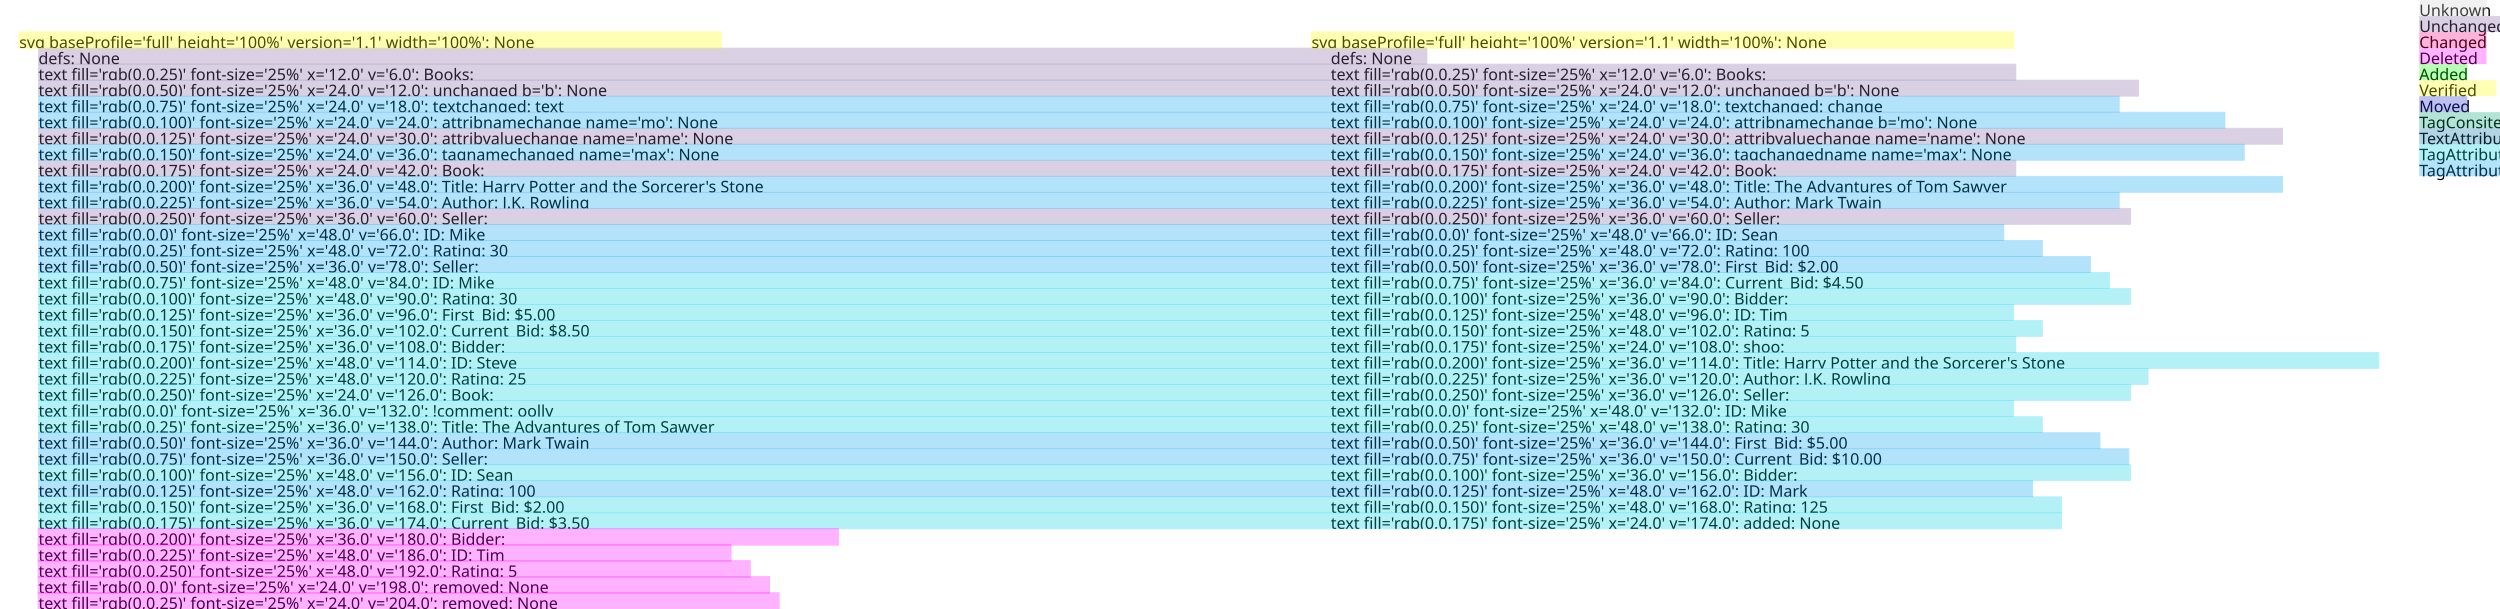
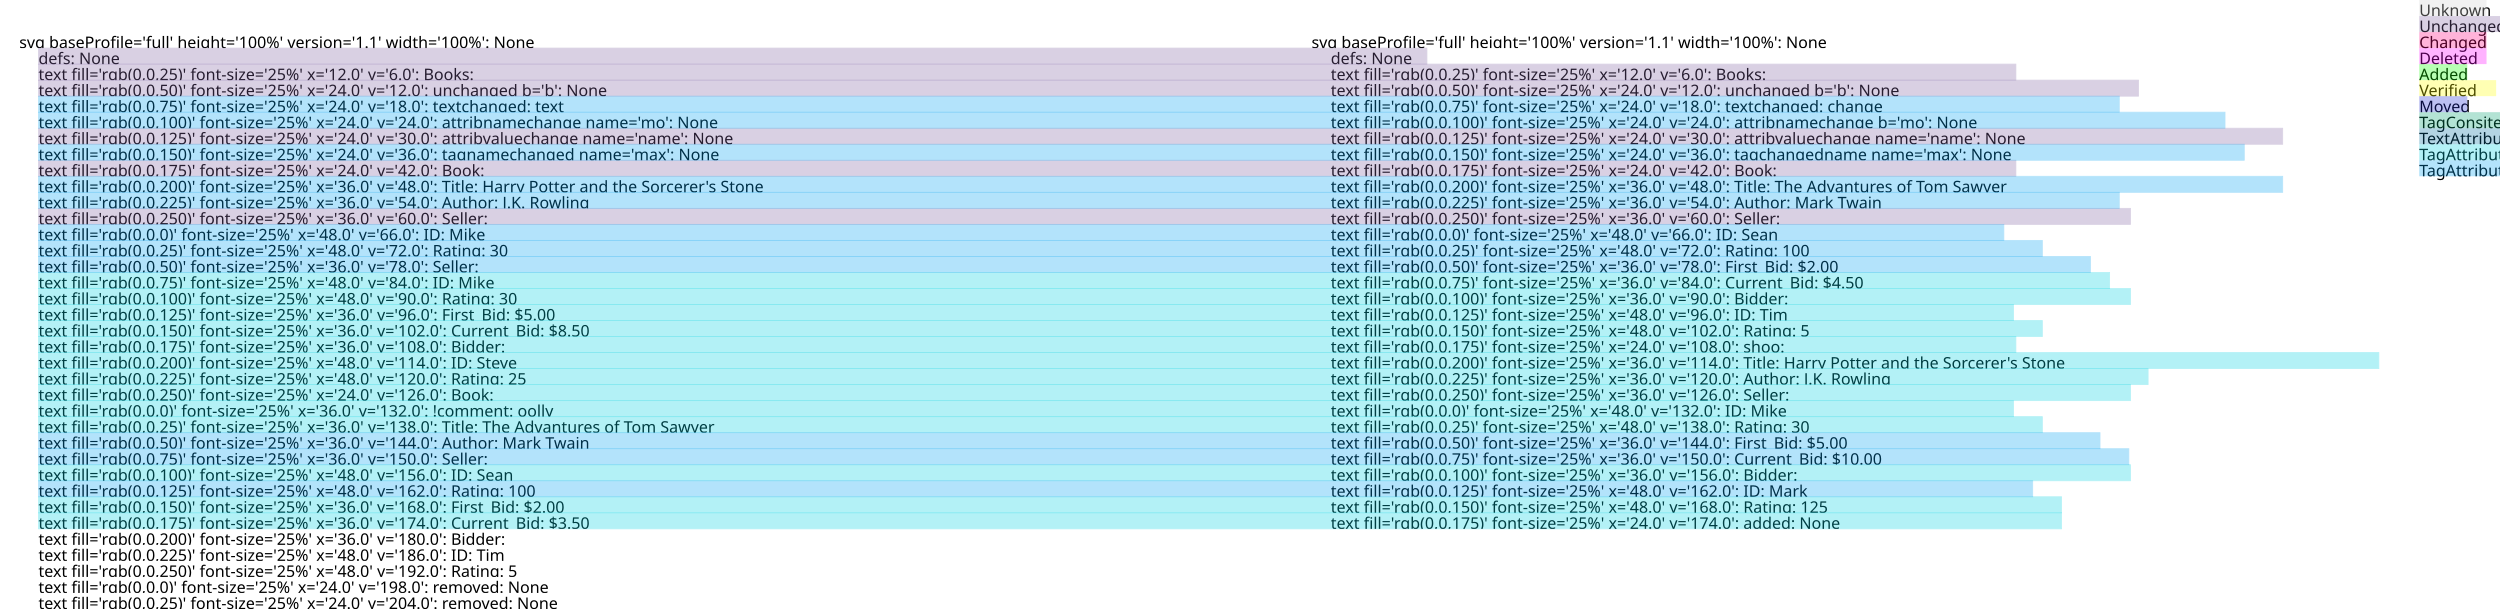
<svg xmlns="http://www.w3.org/2000/svg" baseProfile="full" height="380.0" version="1.1" viewBox="0,0,1560.0,380.0" width="1560.0">
  <defs />
  <svg baseProfile="full" height="100%" version="1.1" width="100%" x="0" y="0">
    <defs />
    <svg height="10.0" viewBox="0,0,438.0,10.0" width="438.0" x="12.0" y="20.0">
      <defs />
      <text font-family="Lucida Console" font-size="10" x="0" y="0">
        <tspan fill="black" x="0" y="10.0">svg  baseProfile='full'  height='100%'  version='1.1'  width='100%': None</tspan>
      </text>
    </svg>
    <svg height="10.0" viewBox="0,0,60.0,10.0" width="60.0" x="24.0" y="30.0">
      <defs />
      <text font-family="Lucida Console" font-size="10" x="0" y="0">
        <tspan fill="black" x="0" y="10.0">defs: None</tspan>
      </text>
    </svg>
    <svg height="10.0" viewBox="0,0,427.5,10.0" width="427.5" x="24.0" y="40.0">
      <defs />
      <text font-family="Lucida Console" font-size="10" x="0" y="0">
        <tspan fill="black" x="0" y="10.0">text  fill='rgb(0,0,25)'  font-size='25%'  x='12.0'  y='6.0': Books: 
	</tspan>
      </text>
    </svg>
    <svg height="10.0" viewBox="0,0,504.0,10.0" width="504.0" x="24.0" y="50.0">
      <defs />
      <text font-family="Lucida Console" font-size="10" x="0" y="0">
        <tspan fill="black" x="0" y="10.0">text  fill='rgb(0,0,50)'  font-size='25%'  x='24.0'  y='12.0': unchanged b='b': None</tspan>
      </text>
    </svg>
    <svg height="10.0" viewBox="0,0,480.0,10.0" width="480.0" x="24.0" y="60.0">
      <defs />
      <text font-family="Lucida Console" font-size="10" x="0" y="0">
        <tspan fill="black" x="0" y="10.0">text  fill='rgb(0,0,75)'  font-size='25%'  x='24.0'  y='18.0': textchanged: text</tspan>
      </text>
    </svg>
    <svg height="10.0" viewBox="0,0,576.0,10.0" width="576.0" x="24.0" y="70.0">
      <defs />
      <text font-family="Lucida Console" font-size="10" x="0" y="0">
        <tspan fill="black" x="0" y="10.0">text  fill='rgb(0,0,100)'  font-size='25%'  x='24.0'  y='24.0': attribnamechange name='mo': None</tspan>
      </text>
    </svg>
    <svg height="10.0" viewBox="0,0,594.0,10.0" width="594.0" x="24.0" y="80.0">
      <defs />
      <text font-family="Lucida Console" font-size="10" x="0" y="0">
        <tspan fill="black" x="0" y="10.0">text  fill='rgb(0,0,125)'  font-size='25%'  x='24.0'  y='30.0': attribvaluechange name='name': None</tspan>
      </text>
    </svg>
    <svg height="10.0" viewBox="0,0,570.0,10.0" width="570.0" x="24.0" y="90.0">
      <defs />
      <text font-family="Lucida Console" font-size="10" x="0" y="0">
        <tspan fill="black" x="0" y="10.0">text  fill='rgb(0,0,150)'  font-size='25%'  x='24.0'  y='36.0': tagnamechanged name='max': None</tspan>
      </text>
    </svg>
    <svg height="10.0" viewBox="0,0,427.5,10.0" width="427.5" x="24.0" y="100.0">
      <defs />
      <text font-family="Lucida Console" font-size="10" x="0" y="0">
        <tspan fill="black" x="0" y="10.0">text  fill='rgb(0,0,175)'  font-size='25%'  x='24.0'  y='42.0': Book: 
	</tspan>
      </text>
    </svg>
    <svg height="10.0" viewBox="0,0,648.0,10.0" width="648.0" x="24.0" y="110.0">
      <defs />
      <text font-family="Lucida Console" font-size="10" x="0" y="0">
        <tspan fill="black" x="0" y="10.0">text  fill='rgb(0,0,200)'  font-size='25%'  x='36.0'  y='48.0': Title: Harry Potter and the Sorcerer's Stone</tspan>
      </text>
    </svg>
    <svg height="10.0" viewBox="0,0,504.0,10.0" width="504.0" x="24.0" y="120.0">
      <defs />
      <text font-family="Lucida Console" font-size="10" x="0" y="0">
        <tspan fill="black" x="0" y="10.0">text  fill='rgb(0,0,225)'  font-size='25%'  x='36.0'  y='54.0': Author: J.K. Rowling</tspan>
      </text>
    </svg>
    <svg height="10.0" viewBox="0,0,499.0,10.0" width="499.0" x="24.0" y="130.0">
      <defs />
      <text font-family="Lucida Console" font-size="10" x="0" y="0">
        <tspan fill="black" x="0" y="10.0">text  fill='rgb(0,0,250)'  font-size='25%'  x='36.0'  y='60.0': Seller: 
	    </tspan>
      </text>
    </svg>
    <svg height="10.0" viewBox="0,0,420.0,10.0" width="420.0" x="24.0" y="140.0">
      <defs />
      <text font-family="Lucida Console" font-size="10" x="0" y="0">
        <tspan fill="black" x="0" y="10.0">text  fill='rgb(0,0,0)'  font-size='25%'  x='48.0'  y='66.0': ID: Mike</tspan>
      </text>
    </svg>
    <svg height="10.0" viewBox="0,0,438.0,10.0" width="438.0" x="24.0" y="150.0">
      <defs />
      <text font-family="Lucida Console" font-size="10" x="0" y="0">
        <tspan fill="black" x="0" y="10.0">text  fill='rgb(0,0,25)'  font-size='25%'  x='48.0'  y='72.0': Rating: 30</tspan>
      </text>
    </svg>
    <svg height="10.0" viewBox="0,0,451.5,10.0" width="451.5" x="24.0" y="160.0">
      <defs />
      <text font-family="Lucida Console" font-size="10" x="0" y="0">
        <tspan fill="black" x="0" y="10.0">text  fill='rgb(0,0,50)'  font-size='25%'  x='36.0'  y='78.0': Seller: 
	    </tspan>
      </text>
    </svg>
    <svg height="10.0" viewBox="0,0,426.0,10.0" width="426.0" x="24.0" y="170.0">
      <defs />
      <text font-family="Lucida Console" font-size="10" x="0" y="0">
        <tspan fill="black" x="0" y="10.0">text  fill='rgb(0,0,75)'  font-size='25%'  x='48.0'  y='84.0': ID: Mike</tspan>
      </text>
    </svg>
    <svg height="10.0" viewBox="0,0,444.0,10.0" width="444.0" x="24.0" y="180.0">
      <defs />
      <text font-family="Lucida Console" font-size="10" x="0" y="0">
        <tspan fill="black" x="0" y="10.0">text  fill='rgb(0,0,100)'  font-size='25%'  x='48.0'  y='90.0': Rating: 30</tspan>
      </text>
    </svg>
    <svg height="10.0" viewBox="0,0,480.0,10.0" width="480.0" x="24.0" y="190.0">
      <defs />
      <text font-family="Lucida Console" font-size="10" x="0" y="0">
        <tspan fill="black" x="0" y="10.0">text  fill='rgb(0,0,125)'  font-size='25%'  x='36.0'  y='96.0': First_Bid: $5.00</tspan>
      </text>
    </svg>
    <svg height="10.0" viewBox="0,0,498.0,10.0" width="498.0" x="24.0" y="200.0">
      <defs />
      <text font-family="Lucida Console" font-size="10" x="0" y="0">
        <tspan fill="black" x="0" y="10.0">text  fill='rgb(0,0,150)'  font-size='25%'  x='36.0'  y='102.0': Current_Bid: $8.50</tspan>
      </text>
    </svg>
    <svg height="10.0" viewBox="0,0,499.0,10.0" width="499.0" x="24.0" y="210.0">
      <defs />
      <text font-family="Lucida Console" font-size="10" x="0" y="0">
        <tspan fill="black" x="0" y="10.0">text  fill='rgb(0,0,175)'  font-size='25%'  x='36.0'  y='108.0': Bidder: 
	    </tspan>
      </text>
    </svg>
    <svg height="10.0" viewBox="0,0,444.0,10.0" width="444.0" x="24.0" y="220.0">
      <defs />
      <text font-family="Lucida Console" font-size="10" x="0" y="0">
        <tspan fill="black" x="0" y="10.0">text  fill='rgb(0,0,200)'  font-size='25%'  x='48.0'  y='114.0': ID: Steve</tspan>
      </text>
    </svg>
    <svg height="10.0" viewBox="0,0,450.0,10.0" width="450.0" x="24.0" y="230.0">
      <defs />
      <text font-family="Lucida Console" font-size="10" x="0" y="0">
        <tspan fill="black" x="0" y="10.0">text  fill='rgb(0,0,225)'  font-size='25%'  x='48.0'  y='120.0': Rating: 25</tspan>
      </text>
    </svg>
    <svg height="10.0" viewBox="0,0,450.0,10.0" width="450.0" x="24.0" y="240.0">
      <defs />
      <text font-family="Lucida Console" font-size="10" x="0" y="0">
        <tspan fill="black" x="0" y="10.0">text  fill='rgb(0,0,250)'  font-size='25%'  x='24.0'  y='126.0': Book: 
    </tspan>
      </text>
    </svg>
    <svg height="10.0" viewBox="0,0,486.0,10.0" width="486.0" x="24.0" y="250.0">
      <defs />
      <text font-family="Lucida Console" font-size="10" x="0" y="0">
        <tspan fill="black" x="0" y="10.0">text  fill='rgb(0,0,0)'  font-size='25%'  x='36.0'  y='132.0': !comment:  oolly  </tspan>
      </text>
    </svg>
    <svg height="10.0" viewBox="0,0,594.0,10.0" width="594.0" x="24.0" y="260.0">
      <defs />
      <text font-family="Lucida Console" font-size="10" x="0" y="0">
        <tspan fill="black" x="0" y="10.0">text  fill='rgb(0,0,25)'  font-size='25%'  x='36.0'  y='138.0': Title: The Advantures of Tom Sawyer</tspan>
      </text>
    </svg>
    <svg height="10.0" viewBox="0,0,492.0,10.0" width="492.0" x="24.0" y="270.0">
      <defs />
      <text font-family="Lucida Console" font-size="10" x="0" y="0">
        <tspan fill="black" x="0" y="10.0">text  fill='rgb(0,0,50)'  font-size='25%'  x='36.0'  y='144.0': Author: Mark Twain</tspan>
      </text>
    </svg>
    <svg height="10.0" viewBox="0,0,499.0,10.0" width="499.0" x="24.0" y="280.0">
      <defs />
      <text font-family="Lucida Console" font-size="10" x="0" y="0">
        <tspan fill="black" x="0" y="10.0">text  fill='rgb(0,0,75)'  font-size='25%'  x='36.0'  y='150.0': Seller: 
	    </tspan>
      </text>
    </svg>
    <svg height="10.0" viewBox="0,0,438.0,10.0" width="438.0" x="24.0" y="290.0">
      <defs />
      <text font-family="Lucida Console" font-size="10" x="0" y="0">
        <tspan fill="black" x="0" y="10.0">text  fill='rgb(0,0,100)'  font-size='25%'  x='48.0'  y='156.0': ID: Sean</tspan>
      </text>
    </svg>
    <svg height="10.0" viewBox="0,0,456.0,10.0" width="456.0" x="24.0" y="300.0">
      <defs />
      <text font-family="Lucida Console" font-size="10" x="0" y="0">
        <tspan fill="black" x="0" y="10.0">text  fill='rgb(0,0,125)'  font-size='25%'  x='48.0'  y='162.0': Rating: 100</tspan>
      </text>
    </svg>
    <svg height="10.0" viewBox="0,0,486.0,10.0" width="486.0" x="24.0" y="310.0">
      <defs />
      <text font-family="Lucida Console" font-size="10" x="0" y="0">
        <tspan fill="black" x="0" y="10.0">text  fill='rgb(0,0,150)'  font-size='25%'  x='36.0'  y='168.0': First_Bid: $2.00</tspan>
      </text>
    </svg>
    <svg height="10.0" viewBox="0,0,498.0,10.0" width="498.0" x="24.0" y="320.0">
      <defs />
      <text font-family="Lucida Console" font-size="10" x="0" y="0">
        <tspan fill="black" x="0" y="10.0">text  fill='rgb(0,0,175)'  font-size='25%'  x='36.0'  y='174.0': Current_Bid: $3.50</tspan>
      </text>
    </svg>
    <svg height="10.0" viewBox="0,0,499.0,10.0" width="499.0" x="24.0" y="330.0">
      <defs />
      <text font-family="Lucida Console" font-size="10" x="0" y="0">
        <tspan fill="black" x="0" y="10.0">text  fill='rgb(0,0,200)'  font-size='25%'  x='36.0'  y='180.0': Bidder: 
	    </tspan>
      </text>
    </svg>
    <svg height="10.0" viewBox="0,0,432.0,10.0" width="432.0" x="24.0" y="340.0">
      <defs />
      <text font-family="Lucida Console" font-size="10" x="0" y="0">
        <tspan fill="black" x="0" y="10.0">text  fill='rgb(0,0,225)'  font-size='25%'  x='48.0'  y='186.0': ID: Tim</tspan>
      </text>
    </svg>
    <svg height="10.0" viewBox="0,0,444.0,10.0" width="444.0" x="24.0" y="350.0">
      <defs />
      <text font-family="Lucida Console" font-size="10" x="0" y="0">
        <tspan fill="black" x="0" y="10.0">text  fill='rgb(0,0,250)'  font-size='25%'  x='48.0'  y='192.0': Rating: 5</tspan>
      </text>
    </svg>
    <svg height="10.0" viewBox="0,0,456.0,10.0" width="456.0" x="24.0" y="360.0">
      <defs />
      <text font-family="Lucida Console" font-size="10" x="0" y="0">
        <tspan fill="black" x="0" y="10.0">text  fill='rgb(0,0,0)'  font-size='25%'  x='24.0'  y='198.0': removed: None</tspan>
      </text>
    </svg>
    <svg height="10.0" viewBox="0,0,462.0,10.0" width="462.0" x="24.0" y="370.0">
      <defs />
      <text font-family="Lucida Console" font-size="10" x="0" y="0">
        <tspan fill="black" x="0" y="10.0">text  fill='rgb(0,0,25)'  font-size='25%'  x='24.0'  y='204.0': removed: None</tspan>
      </text>
    </svg>
  </svg>
  <svg baseProfile="full" height="100%" version="1.1" width="100%" x="806.4" y="0">
    <defs />
    <svg height="10.0" viewBox="0,0,438.0,10.0" width="438.0" x="12.0" y="20.0">
      <defs />
      <text font-family="Lucida Console" font-size="10" x="0" y="0">
        <tspan fill="black" x="0" y="10.0">svg  baseProfile='full'  height='100%'  version='1.1'  width='100%': None</tspan>
      </text>
    </svg>
    <svg height="10.0" viewBox="0,0,60.0,10.0" width="60.0" x="24.0" y="30.0">
      <defs />
      <text font-family="Lucida Console" font-size="10" x="0" y="0">
        <tspan fill="black" x="0" y="10.0">defs: None</tspan>
      </text>
    </svg>
    <svg height="10.0" viewBox="0,0,427.5,10.0" width="427.5" x="24.0" y="40.0">
      <defs />
      <text font-family="Lucida Console" font-size="10" x="0" y="0">
        <tspan fill="black" x="0" y="10.0">text  fill='rgb(0,0,25)'  font-size='25%'  x='12.0'  y='6.0': Books: 
	</tspan>
      </text>
    </svg>
    <svg height="10.0" viewBox="0,0,504.0,10.0" width="504.0" x="24.0" y="50.0">
      <defs />
      <text font-family="Lucida Console" font-size="10" x="0" y="0">
        <tspan fill="black" x="0" y="10.0">text  fill='rgb(0,0,50)'  font-size='25%'  x='24.0'  y='12.0': unchanged b='b': None</tspan>
      </text>
    </svg>
    <svg height="10.0" viewBox="0,0,492.0,10.0" width="492.0" x="24.0" y="60.0">
      <defs />
      <text font-family="Lucida Console" font-size="10" x="0" y="0">
        <tspan fill="black" x="0" y="10.0">text  fill='rgb(0,0,75)'  font-size='25%'  x='24.0'  y='18.0': textchanged: change</tspan>
      </text>
    </svg>
    <svg height="10.0" viewBox="0,0,558.0,10.0" width="558.0" x="24.0" y="70.0">
      <defs />
      <text font-family="Lucida Console" font-size="10" x="0" y="0">
        <tspan fill="black" x="0" y="10.0">text  fill='rgb(0,0,100)'  font-size='25%'  x='24.0'  y='24.0': attribnamechange b='mo': None</tspan>
      </text>
    </svg>
    <svg height="10.0" viewBox="0,0,594.0,10.0" width="594.0" x="24.0" y="80.0">
      <defs />
      <text font-family="Lucida Console" font-size="10" x="0" y="0">
        <tspan fill="black" x="0" y="10.0">text  fill='rgb(0,0,125)'  font-size='25%'  x='24.0'  y='30.0': attribvaluechange name='name': None</tspan>
      </text>
    </svg>
    <svg height="10.0" viewBox="0,0,570.0,10.0" width="570.0" x="24.0" y="90.0">
      <defs />
      <text font-family="Lucida Console" font-size="10" x="0" y="0">
        <tspan fill="black" x="0" y="10.0">text  fill='rgb(0,0,150)'  font-size='25%'  x='24.0'  y='36.0': tagchangedname name='max': None</tspan>
      </text>
    </svg>
    <svg height="10.0" viewBox="0,0,427.5,10.0" width="427.5" x="24.0" y="100.0">
      <defs />
      <text font-family="Lucida Console" font-size="10" x="0" y="0">
        <tspan fill="black" x="0" y="10.0">text  fill='rgb(0,0,175)'  font-size='25%'  x='24.0'  y='42.0': Book: 
	</tspan>
      </text>
    </svg>
    <svg height="10.0" viewBox="0,0,594.0,10.0" width="594.0" x="24.0" y="110.0">
      <defs />
      <text font-family="Lucida Console" font-size="10" x="0" y="0">
        <tspan fill="black" x="0" y="10.0">text  fill='rgb(0,0,200)'  font-size='25%'  x='36.0'  y='48.0': Title: The Advantures of Tom Sawyer</tspan>
      </text>
    </svg>
    <svg height="10.0" viewBox="0,0,492.0,10.0" width="492.0" x="24.0" y="120.0">
      <defs />
      <text font-family="Lucida Console" font-size="10" x="0" y="0">
        <tspan fill="black" x="0" y="10.0">text  fill='rgb(0,0,225)'  font-size='25%'  x='36.0'  y='54.0': Author: Mark Twain</tspan>
      </text>
    </svg>
    <svg height="10.0" viewBox="0,0,499.0,10.0" width="499.0" x="24.0" y="130.0">
      <defs />
      <text font-family="Lucida Console" font-size="10" x="0" y="0">
        <tspan fill="black" x="0" y="10.0">text  fill='rgb(0,0,250)'  font-size='25%'  x='36.0'  y='60.0': Seller: 
	    </tspan>
      </text>
    </svg>
    <svg height="10.0" viewBox="0,0,420.0,10.0" width="420.0" x="24.0" y="140.0">
      <defs />
      <text font-family="Lucida Console" font-size="10" x="0" y="0">
        <tspan fill="black" x="0" y="10.0">text  fill='rgb(0,0,0)'  font-size='25%'  x='48.0'  y='66.0': ID: Sean</tspan>
      </text>
    </svg>
    <svg height="10.0" viewBox="0,0,444.0,10.0" width="444.0" x="24.0" y="150.0">
      <defs />
      <text font-family="Lucida Console" font-size="10" x="0" y="0">
        <tspan fill="black" x="0" y="10.0">text  fill='rgb(0,0,25)'  font-size='25%'  x='48.0'  y='72.0': Rating: 100</tspan>
      </text>
    </svg>
    <svg height="10.0" viewBox="0,0,474.0,10.0" width="474.0" x="24.0" y="160.0">
      <defs />
      <text font-family="Lucida Console" font-size="10" x="0" y="0">
        <tspan fill="black" x="0" y="10.0">text  fill='rgb(0,0,50)'  font-size='25%'  x='36.0'  y='78.0': First_Bid: $2.00</tspan>
      </text>
    </svg>
    <svg height="10.0" viewBox="0,0,486.0,10.0" width="486.0" x="24.0" y="170.0">
      <defs />
      <text font-family="Lucida Console" font-size="10" x="0" y="0">
        <tspan fill="black" x="0" y="10.0">text  fill='rgb(0,0,75)'  font-size='25%'  x='36.0'  y='84.0': Current_Bid: $4.50</tspan>
      </text>
    </svg>
    <svg height="10.0" viewBox="0,0,499.0,10.0" width="499.0" x="24.0" y="180.0">
      <defs />
      <text font-family="Lucida Console" font-size="10" x="0" y="0">
        <tspan fill="black" x="0" y="10.0">text  fill='rgb(0,0,100)'  font-size='25%'  x='36.0'  y='90.0': Bidder: 
	    </tspan>
      </text>
    </svg>
    <svg height="10.0" viewBox="0,0,426.0,10.0" width="426.0" x="24.0" y="190.0">
      <defs />
      <text font-family="Lucida Console" font-size="10" x="0" y="0">
        <tspan fill="black" x="0" y="10.0">text  fill='rgb(0,0,125)'  font-size='25%'  x='48.0'  y='96.0': ID: Tim</tspan>
      </text>
    </svg>
    <svg height="10.0" viewBox="0,0,444.0,10.0" width="444.0" x="24.0" y="200.0">
      <defs />
      <text font-family="Lucida Console" font-size="10" x="0" y="0">
        <tspan fill="black" x="0" y="10.0">text  fill='rgb(0,0,150)'  font-size='25%'  x='48.0'  y='102.0': Rating: 5</tspan>
      </text>
    </svg>
    <svg height="10.0" viewBox="0,0,427.5,10.0" width="427.5" x="24.0" y="210.0">
      <defs />
      <text font-family="Lucida Console" font-size="10" x="0" y="0">
        <tspan fill="black" x="0" y="10.0">text  fill='rgb(0,0,175)'  font-size='25%'  x='24.0'  y='108.0': shoo: 
	</tspan>
      </text>
    </svg>
    <svg height="10.0" viewBox="0,0,654.0,10.0" width="654.0" x="24.0" y="220.0">
      <defs />
      <text font-family="Lucida Console" font-size="10" x="0" y="0">
        <tspan fill="black" x="0" y="10.0">text  fill='rgb(0,0,200)'  font-size='25%'  x='36.0'  y='114.0': Title: Harry Potter and the Sorcerer's Stone</tspan>
      </text>
    </svg>
    <svg height="10.0" viewBox="0,0,510.0,10.0" width="510.0" x="24.0" y="230.0">
      <defs />
      <text font-family="Lucida Console" font-size="10" x="0" y="0">
        <tspan fill="black" x="0" y="10.0">text  fill='rgb(0,0,225)'  font-size='25%'  x='36.0'  y='120.0': Author: J.K. Rowling</tspan>
      </text>
    </svg>
    <svg height="10.0" viewBox="0,0,499.0,10.0" width="499.0" x="24.0" y="240.0">
      <defs />
      <text font-family="Lucida Console" font-size="10" x="0" y="0">
        <tspan fill="black" x="0" y="10.0">text  fill='rgb(0,0,250)'  font-size='25%'  x='36.0'  y='126.0': Seller: 
	    </tspan>
      </text>
    </svg>
    <svg height="10.0" viewBox="0,0,426.0,10.0" width="426.0" x="24.0" y="250.0">
      <defs />
      <text font-family="Lucida Console" font-size="10" x="0" y="0">
        <tspan fill="black" x="0" y="10.0">text  fill='rgb(0,0,0)'  font-size='25%'  x='48.0'  y='132.0': ID: Mike</tspan>
      </text>
    </svg>
    <svg height="10.0" viewBox="0,0,444.0,10.0" width="444.0" x="24.0" y="260.0">
      <defs />
      <text font-family="Lucida Console" font-size="10" x="0" y="0">
        <tspan fill="black" x="0" y="10.0">text  fill='rgb(0,0,25)'  font-size='25%'  x='48.0'  y='138.0': Rating: 30</tspan>
      </text>
    </svg>
    <svg height="10.0" viewBox="0,0,480.0,10.0" width="480.0" x="24.0" y="270.0">
      <defs />
      <text font-family="Lucida Console" font-size="10" x="0" y="0">
        <tspan fill="black" x="0" y="10.0">text  fill='rgb(0,0,50)'  font-size='25%'  x='36.0'  y='144.0': First_Bid: $5.00</tspan>
      </text>
    </svg>
    <svg height="10.0" viewBox="0,0,498.0,10.0" width="498.0" x="24.0" y="280.0">
      <defs />
      <text font-family="Lucida Console" font-size="10" x="0" y="0">
        <tspan fill="black" x="0" y="10.0">text  fill='rgb(0,0,75)'  font-size='25%'  x='36.0'  y='150.0': Current_Bid: $10.00</tspan>
      </text>
    </svg>
    <svg height="10.0" viewBox="0,0,499.0,10.0" width="499.0" x="24.0" y="290.0">
      <defs />
      <text font-family="Lucida Console" font-size="10" x="0" y="0">
        <tspan fill="black" x="0" y="10.0">text  fill='rgb(0,0,100)'  font-size='25%'  x='36.0'  y='156.0': Bidder: 
	    </tspan>
      </text>
    </svg>
    <svg height="10.0" viewBox="0,0,438.0,10.0" width="438.0" x="24.0" y="300.0">
      <defs />
      <text font-family="Lucida Console" font-size="10" x="0" y="0">
        <tspan fill="black" x="0" y="10.0">text  fill='rgb(0,0,125)'  font-size='25%'  x='48.0'  y='162.0': ID: Mark</tspan>
      </text>
    </svg>
    <svg height="10.0" viewBox="0,0,456.0,10.0" width="456.0" x="24.0" y="310.0">
      <defs />
      <text font-family="Lucida Console" font-size="10" x="0" y="0">
        <tspan fill="black" x="0" y="10.0">text  fill='rgb(0,0,150)'  font-size='25%'  x='48.0'  y='168.0': Rating: 125</tspan>
      </text>
    </svg>
    <svg height="10.0" viewBox="0,0,456.0,10.0" width="456.0" x="24.0" y="320.0">
      <defs />
      <text font-family="Lucida Console" font-size="10" x="0" y="0">
        <tspan fill="black" x="0" y="10.0">text  fill='rgb(0,0,175)'  font-size='25%'  x='24.0'  y='174.0': added: None</tspan>
      </text>
    </svg>
  </svg>
  <svg baseProfile="full" height="100%" version="1.1" width="100%" x="1485.6" y="0">
    <defs />
    <text fill="rgb(0,0,0)" font-family="Lucida Console" font-size="10" x="24.0" y="10.0">Unknown</text>
    <rect fill="rgb(208,208,208)" height="10.0" opacity="0.3" width="42.0" x="24.0" y="0.0" />
    <text fill="rgb(0,0,0)" font-family="Lucida Console" font-size="10" x="24.0" y="20.0">Unchanged</text>
    <rect fill="rgb(126,98,161)" height="10.0" opacity="0.3" width="54.0" x="24.0" y="10.0" />
    <text fill="rgb(0,0,0)" font-family="Lucida Console" font-size="10" x="24.0" y="30.0">Changed</text>
    <rect fill="rgb(255,0,128)" height="10.0" opacity="0.3" width="42.0" x="24.0" y="20.0" />
    <text fill="rgb(0,0,0)" font-family="Lucida Console" font-size="10" x="24.0" y="40.0">Deleted</text>
    <rect fill="rgb(255,0,255)" height="10.0" opacity="0.3" width="42.0" x="24.0" y="30.0" />
    <text fill="rgb(0,0,0)" font-family="Lucida Console" font-size="10" x="24.0" y="50.0">Added</text>
    <rect fill="rgb(15,255,0)" height="10.0" opacity="0.3" width="30.0" x="24.0" y="40.0" />
    <text fill="rgb(0,0,0)" font-family="Lucida Console" font-size="10" x="24.0" y="60.0">Verified</text>
    <rect fill="rgb(255,255,0)" height="10.0" opacity="0.3" width="48.0" x="24.0" y="50.0" />
    <text fill="rgb(0,0,0)" font-family="Lucida Console" font-size="10" x="24.0" y="70.0">Moved</text>
    <rect fill="rgb(30,45,210)" height="10.0" opacity="0.3" width="30.0" x="24.0" y="60.0" />
    <text fill="rgb(0,0,0)" font-family="Lucida Console" font-size="10" x="24.0" y="80.0">TagConsitency</text>
    <rect fill="rgb(0,160,112)" height="10.0" opacity="0.3" width="78.0" x="24.0" y="70.0" />
    <text fill="rgb(0,0,0)" font-family="Lucida Console" font-size="10" x="24.0" y="90.0">TextAttributeValueConsitency</text>
    <rect fill="rgb(0,112,160)" height="10.0" opacity="0.3" width="168.0" x="24.0" y="80.0" />
    <text fill="rgb(0,0,0)" font-family="Lucida Console" font-size="10" x="24.0" y="100.0">TagAttributeNameConsitency</text>
    <rect fill="rgb(0,208,224)" height="10.0" opacity="0.3" width="156.0" x="24.0" y="90.0" />
    <text fill="rgb(0,0,0)" font-family="Lucida Console" font-size="10" x="24.0" y="110.0">TagAttributeNameValueConsitency</text>
    <rect fill="rgb(0,160,240)" height="10.0" opacity="0.3" width="186.0" x="24.0" y="100.0" />
  </svg>
  <polyline fill="rgb(126,98,161)" opacity="0.3" points="24.0,30.0 672.0,30.0 806.4,30.0 890.4,30.0 890.4,40.0 806.4,40.0 672.0,40.0 24.0,40.0 24.0,30.0" stroke="rgb(126,98,161)" stroke-width="0.5" />
+   <polyline fill="rgb(126,98,161)" opacity="0.3" points="24.0,130.0 672.0,130.0 806.4,130.0 1329.4,130.0 1329.4,140.0 806.4,140.0 672.0,140.0 24.0,140.0 24.0,130.0" stroke="rgb(126,98,161)" stroke-width="0.5" />
  <polyline fill="rgb(126,98,161)" opacity="0.3" points="24.0,40.0 672.0,40.0 806.4,40.0 1257.9,40.0 1257.9,50.0 806.4,50.0 672.0,50.0 24.0,50.0 24.0,40.0" stroke="rgb(126,98,161)" stroke-width="0.5" />
  <polyline fill="rgb(126,98,161)" opacity="0.3" points="24.0,50.0 672.0,50.0 806.4,50.0 1334.4,50.0 1334.4,60.0 806.4,60.0 672.0,60.0 24.0,60.0 24.0,50.0" stroke="rgb(126,98,161)" stroke-width="0.5" />
  <polyline fill="rgb(126,98,161)" opacity="0.3" points="24.0,80.0 672.0,80.0 806.4,80.0 1424.4,80.0 1424.4,90.0 806.4,90.0 672.0,90.0 24.0,90.0 24.0,80.0" stroke="rgb(126,98,161)" stroke-width="0.5" />
  <polyline fill="rgb(126,98,161)" opacity="0.3" points="24.0,100.0 672.0,100.0 806.4,100.0 1257.9,100.0 1257.9,110.0 806.4,110.0 672.0,110.0 24.0,110.0 24.0,100.0" stroke="rgb(126,98,161)" stroke-width="0.5" />
-   <polyline fill="rgb(126,98,161)" opacity="0.3" points="24.0,130.0 672.0,130.0 806.4,130.0 1329.4,130.0 1329.4,140.0 806.4,140.0 672.0,140.0 24.0,140.0 24.0,130.0" stroke="rgb(126,98,161)" stroke-width="0.5" />
  <polyline fill="rgb(0,208,224)" opacity="0.3" points="24.0,170.0 672.0,170.0 806.4,170.0 1316.4,170.0 1316.4,180.0 806.4,180.0 672.0,180.0 24.0,180.0 24.0,170.0" stroke="rgb(0,208,224)" stroke-width="0.5" />
  <polyline fill="rgb(0,208,224)" opacity="0.3" points="24.0,180.0 672.0,180.0 806.4,180.0 1329.4,180.0 1329.4,190.0 806.4,190.0 672.0,190.0 24.0,190.0 24.0,180.0" stroke="rgb(0,208,224)" stroke-width="0.5" />
  <polyline fill="rgb(0,208,224)" opacity="0.3" points="24.0,190.0 672.0,190.0 806.4,190.0 1256.4,190.0 1256.4,200.0 806.4,200.0 672.0,200.0 24.0,200.0 24.0,190.0" stroke="rgb(0,208,224)" stroke-width="0.5" />
  <polyline fill="rgb(0,208,224)" opacity="0.3" points="24.0,200.0 672.0,200.0 806.4,200.0 1274.4,200.0 1274.4,210.0 806.4,210.0 672.0,210.0 24.0,210.0 24.0,200.0" stroke="rgb(0,208,224)" stroke-width="0.5" />
  <polyline fill="rgb(0,208,224)" opacity="0.3" points="24.0,210.0 672.0,210.0 806.4,210.0 1257.9,210.0 1257.9,220.0 806.4,220.0 672.0,220.0 24.0,220.0 24.0,210.0" stroke="rgb(0,208,224)" stroke-width="0.5" />
  <polyline fill="rgb(0,208,224)" opacity="0.3" points="24.0,220.0 672.0,220.0 806.4,220.0 1484.4,220.0 1484.4,230.0 806.4,230.0 672.0,230.0 24.0,230.0 24.0,220.0" stroke="rgb(0,208,224)" stroke-width="0.5" />
  <polyline fill="rgb(0,208,224)" opacity="0.3" points="24.0,230.0 672.0,230.0 806.4,230.0 1340.4,230.0 1340.4,240.0 806.4,240.0 672.0,240.0 24.0,240.0 24.0,230.0" stroke="rgb(0,208,224)" stroke-width="0.5" />
  <polyline fill="rgb(0,208,224)" opacity="0.3" points="24.0,240.0 672.0,240.0 806.4,240.0 1329.4,240.0 1329.4,250.0 806.4,250.0 672.0,250.0 24.0,250.0 24.0,240.0" stroke="rgb(0,208,224)" stroke-width="0.5" />
  <polyline fill="rgb(0,208,224)" opacity="0.3" points="24.0,250.0 672.0,250.0 806.4,250.0 1256.4,250.0 1256.4,260.0 806.4,260.0 672.0,260.0 24.0,260.0 24.0,250.0" stroke="rgb(0,208,224)" stroke-width="0.5" />
  <polyline fill="rgb(0,208,224)" opacity="0.3" points="24.0,260.0 672.0,260.0 806.4,260.0 1274.4,260.0 1274.4,270.0 806.4,270.0 672.0,270.0 24.0,270.0 24.0,260.0" stroke="rgb(0,208,224)" stroke-width="0.5" />
  <polyline fill="rgb(0,208,224)" opacity="0.3" points="24.0,290.0 672.0,290.0 806.4,290.0 1329.4,290.0 1329.4,300.0 806.4,300.0 672.0,300.0 24.0,300.0 24.0,290.0" stroke="rgb(0,208,224)" stroke-width="0.5" />
  <polyline fill="rgb(0,208,224)" opacity="0.3" points="24.0,310.0 672.0,310.0 806.4,310.0 1286.4,310.0 1286.4,320.0 806.4,320.0 672.0,320.0 24.0,320.0 24.0,310.0" stroke="rgb(0,208,224)" stroke-width="0.5" />
  <polyline fill="rgb(0,208,224)" opacity="0.3" points="24.0,320.0 672.0,320.0 806.4,320.0 1286.4,320.0 1286.4,330.0 806.4,330.0 672.0,330.0 24.0,330.0 24.0,320.0" stroke="rgb(0,208,224)" stroke-width="0.5" />
-   <polyline fill="rgb(0,160,240)" opacity="0.3" points="24.0,60.0 672.0,60.0 806.4,60.0 1322.4,60.0 1322.4,70.0 806.4,70.0 672.0,70.0 24.0,70.0 24.0,60.0" stroke="rgb(0,160,240)" stroke-width="0.5" />
-   <polyline fill="rgb(0,160,240)" opacity="0.3" points="24.0,70.0 672.0,70.0 806.4,70.0 1388.4,70.0 1388.4,80.0 806.4,80.0 672.0,80.0 24.0,80.0 24.0,70.0" stroke="rgb(0,160,240)" stroke-width="0.5" />
-   <polyline fill="rgb(0,160,240)" opacity="0.3" points="24.0,90.0 672.0,90.0 806.4,90.0 1400.4,90.0 1400.4,100.0 806.4,100.0 672.0,100.0 24.0,100.0 24.0,90.0" stroke="rgb(0,160,240)" stroke-width="0.5" />
-   <polyline fill="rgb(0,160,240)" opacity="0.3" points="24.0,110.0 672.0,110.0 806.4,110.0 1424.4,110.0 1424.4,120.0 806.4,120.0 672.0,120.0 24.0,120.0 24.0,110.0" stroke="rgb(0,160,240)" stroke-width="0.5" />
-   <polyline fill="rgb(0,160,240)" opacity="0.3" points="24.0,120.0 672.0,120.0 806.4,120.0 1322.4,120.0 1322.4,130.0 806.4,130.0 672.0,130.0 24.0,130.0 24.0,120.0" stroke="rgb(0,160,240)" stroke-width="0.5" />
  <polyline fill="rgb(0,160,240)" opacity="0.3" points="24.0,140.0 672.0,140.0 806.4,140.0 1250.4,140.0 1250.4,150.0 806.4,150.0 672.0,150.0 24.0,150.0 24.0,140.0" stroke="rgb(0,160,240)" stroke-width="0.5" />
  <polyline fill="rgb(0,160,240)" opacity="0.3" points="24.0,150.0 672.0,150.0 806.4,150.0 1274.4,150.0 1274.4,160.0 806.4,160.0 672.0,160.0 24.0,160.0 24.0,150.0" stroke="rgb(0,160,240)" stroke-width="0.5" />
  <polyline fill="rgb(0,160,240)" opacity="0.3" points="24.0,160.0 672.0,160.0 806.4,160.0 1304.4,160.0 1304.4,170.0 806.4,170.0 672.0,170.0 24.0,170.0 24.0,160.0" stroke="rgb(0,160,240)" stroke-width="0.5" />
  <polyline fill="rgb(0,160,240)" opacity="0.3" points="24.0,270.0 672.0,270.0 806.4,270.0 1310.4,270.0 1310.4,280.0 806.4,280.0 672.0,280.0 24.0,280.0 24.0,270.0" stroke="rgb(0,160,240)" stroke-width="0.5" />
  <polyline fill="rgb(0,160,240)" opacity="0.3" points="24.0,280.0 672.0,280.0 806.4,280.0 1328.4,280.0 1328.4,290.0 806.4,290.0 672.0,290.0 24.0,290.0 24.0,280.0" stroke="rgb(0,160,240)" stroke-width="0.5" />
  <polyline fill="rgb(0,160,240)" opacity="0.3" points="24.0,300.0 672.0,300.0 806.4,300.0 1268.4,300.0 1268.4,310.0 806.4,310.0 672.0,310.0 24.0,310.0 24.0,300.0" stroke="rgb(0,160,240)" stroke-width="0.5" />
-   <polyline fill="rgb(255,0,255)" opacity="0.3" points="24.0,330.0 523.0,330.0 523.0,340.0 24.0,340.0 24.0,330.0" stroke="rgb(255,0,255)" stroke-width="1" />
-   <polyline fill="rgb(255,0,255)" opacity="0.3" points="24.0,340.0 456.0,340.0 456.0,350.0 24.0,350.0 24.0,340.0" stroke="rgb(255,0,255)" stroke-width="1" />
-   <polyline fill="rgb(255,0,255)" opacity="0.3" points="24.0,350.0 468.0,350.0 468.0,360.0 24.0,360.0 24.0,350.0" stroke="rgb(255,0,255)" stroke-width="1" />
-   <polyline fill="rgb(255,0,255)" opacity="0.3" points="24.0,360.0 480.0,360.0 480.0,370.0 24.0,370.0 24.0,360.0" stroke="rgb(255,0,255)" stroke-width="1" />
-   <polyline fill="rgb(255,0,255)" opacity="0.3" points="24.0,370.0 486.0,370.0 486.0,380.0 24.0,380.0 24.0,370.0" stroke="rgb(255,0,255)" stroke-width="1" />
-   <polyline fill="rgb(255,255,0)" opacity="0.3" points="818.4,20.0 1256.4,20.0 1256.4,30.0 818.4,30.0 818.4,20.0" stroke="rgb(255,255,0)" stroke-width="1" />
-   <polyline fill="rgb(255,255,0)" opacity="0.3" points="12.0,20.0 450.0,20.0 450.0,30.0 12.0,30.0 12.0,20.0" stroke="rgb(255,255,0)" stroke-width="1" />
+   <polyline fill="rgb(0,160,240)" opacity="0.3" points="24.0,60.0 672.0,60.0 806.4,60.0 1322.4,60.0 1322.4,70.0 806.4,70.0 672.0,70.0 24.0,70.0 24.0,60.0" stroke="rgb(0,160,240)" stroke-width="0.5" />
+   <polyline fill="rgb(0,160,240)" opacity="0.3" points="24.0,70.0 672.0,70.0 806.4,70.0 1388.4,70.0 1388.4,80.0 806.4,80.0 672.0,80.0 24.0,80.0 24.0,70.0" stroke="rgb(0,160,240)" stroke-width="0.5" />
+   <polyline fill="rgb(0,160,240)" opacity="0.3" points="24.0,90.0 672.0,90.0 806.4,90.0 1400.4,90.0 1400.4,100.0 806.4,100.0 672.0,100.0 24.0,100.0 24.0,90.0" stroke="rgb(0,160,240)" stroke-width="0.5" />
+   <polyline fill="rgb(0,160,240)" opacity="0.3" points="24.0,110.0 672.0,110.0 806.4,110.0 1424.4,110.0 1424.4,120.0 806.4,120.0 672.0,120.0 24.0,120.0 24.0,110.0" stroke="rgb(0,160,240)" stroke-width="0.5" />
+   <polyline fill="rgb(0,160,240)" opacity="0.3" points="24.0,120.0 672.0,120.0 806.4,120.0 1322.4,120.0 1322.4,130.0 806.4,130.0 672.0,130.0 24.0,130.0 24.0,120.0" stroke="rgb(0,160,240)" stroke-width="0.5" />
</svg>
